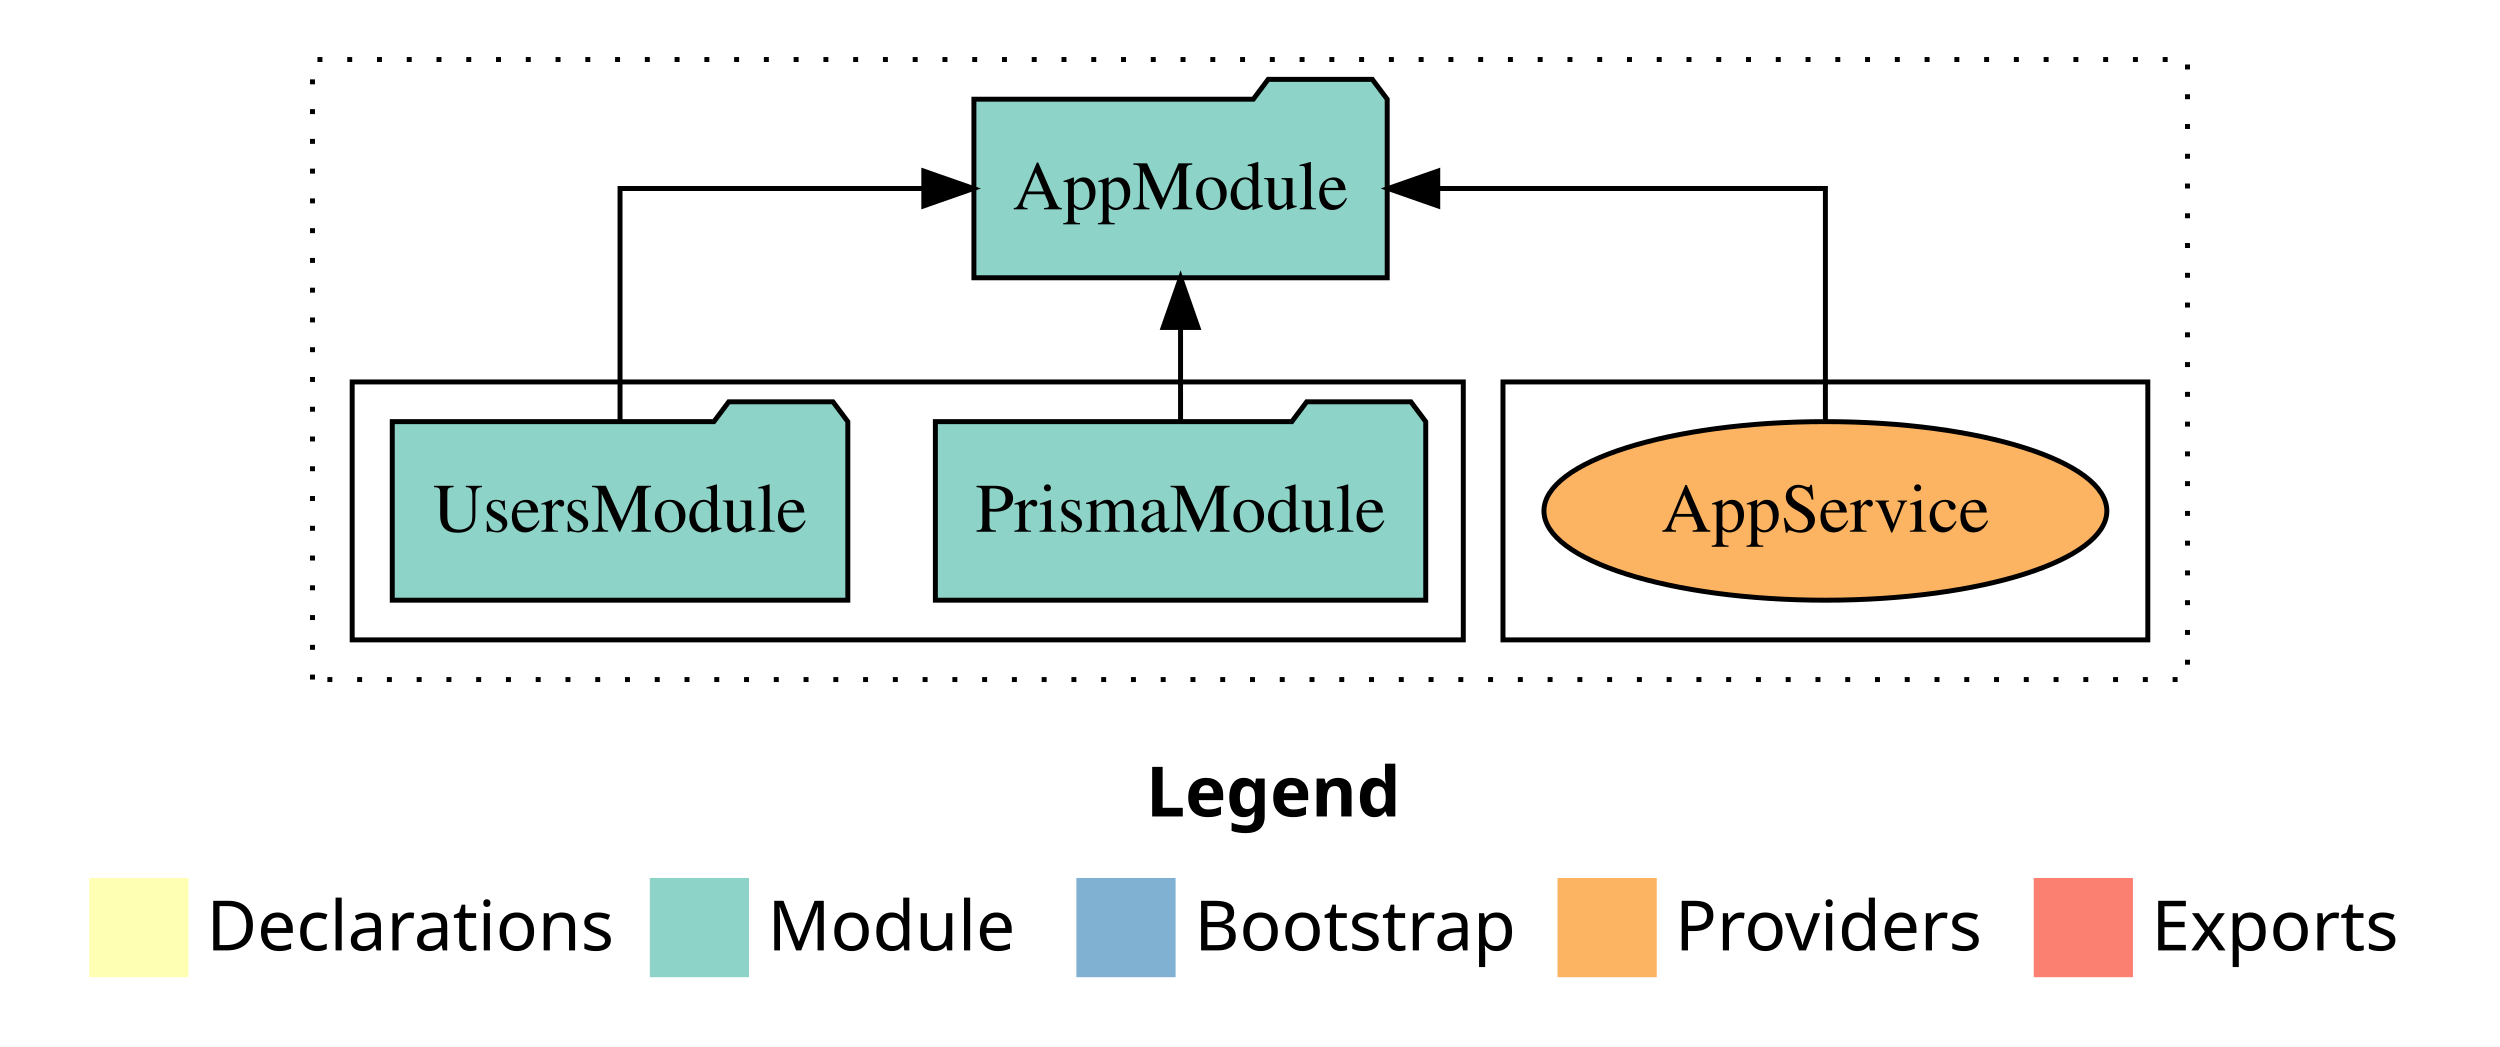
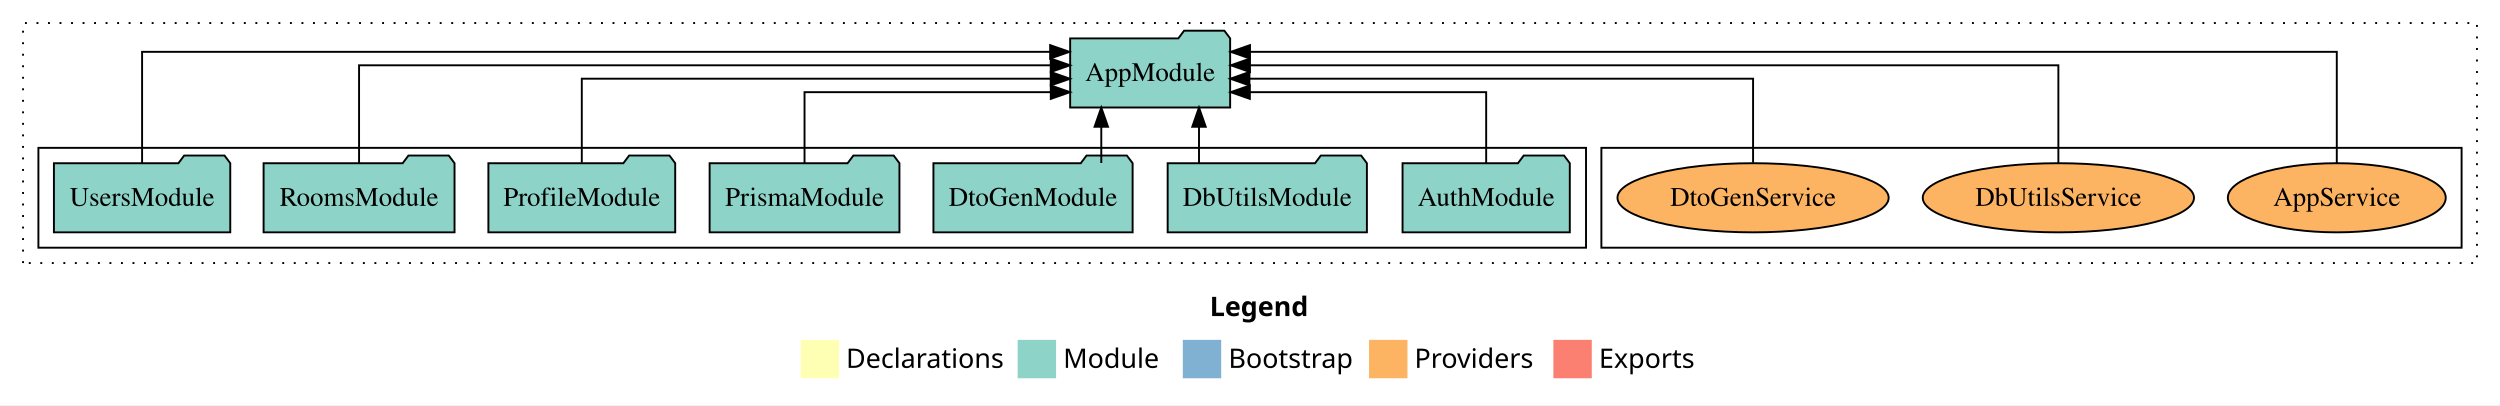
- <svg xmlns="http://www.w3.org/2000/svg" width="504pt" height="211pt" viewBox="0.00 0.00 504.00 211.00">
+ <svg xmlns="http://www.w3.org/2000/svg" width="1302pt" height="211pt" viewBox="0.00 0.00 1302.00 211.00">
  <g id="graph0" class="graph" transform="scale(1 1) rotate(0) translate(4 207)">
-     <polygon fill="white" stroke="transparent" points="-4,4 -4,-207 500,-207 500,4 -4,4" />
-     <text text-anchor="start" x="227.01" y="-42.4" font-family="Times-12" font-weight="bold" font-size="14.00">Legend</text>
-     <polygon fill="#ffffb3" stroke="transparent" points="14,-10 14,-30 34,-30 34,-10 14,-10" />
-     <text text-anchor="start" x="37.63" y="-15.4" font-family="Times-12" font-size="14.00">  Declarations</text>
-     <polygon fill="#8dd3c7" stroke="transparent" points="127,-10 127,-30 147,-30 147,-10 127,-10" />
-     <text text-anchor="start" x="150.73" y="-15.4" font-family="Times-12" font-size="14.00">  Module</text>
-     <polygon fill="#80b1d3" stroke="transparent" points="213,-10 213,-30 233,-30 233,-10 213,-10" />
-     <text text-anchor="start" x="236.78" y="-15.4" font-family="Times-12" font-size="14.00">  Bootstrap</text>
-     <polygon fill="#fdb462" stroke="transparent" points="310,-10 310,-30 330,-30 330,-10 310,-10" />
-     <text text-anchor="start" x="333.67" y="-15.4" font-family="Times-12" font-size="14.00">  Providers</text>
-     <polygon fill="#fb8072" stroke="transparent" points="406,-10 406,-30 426,-30 426,-10 406,-10" />
-     <text text-anchor="start" x="429.73" y="-15.4" font-family="Times-12" font-size="14.00">  Exports</text>
+     <polygon fill="white" stroke="transparent" points="-4,4 -4,-207 1298,-207 1298,4 -4,4" />
+     <text text-anchor="start" x="626.01" y="-42.4" font-family="Times-12" font-weight="bold" font-size="14.00">Legend</text>
+     <polygon fill="#ffffb3" stroke="transparent" points="413,-10 413,-30 433,-30 433,-10 413,-10" />
+     <text text-anchor="start" x="436.63" y="-15.4" font-family="Times-12" font-size="14.00">  Declarations</text>
+     <polygon fill="#8dd3c7" stroke="transparent" points="526,-10 526,-30 546,-30 546,-10 526,-10" />
+     <text text-anchor="start" x="549.73" y="-15.4" font-family="Times-12" font-size="14.00">  Module</text>
+     <polygon fill="#80b1d3" stroke="transparent" points="612,-10 612,-30 632,-30 632,-10 612,-10" />
+     <text text-anchor="start" x="635.78" y="-15.4" font-family="Times-12" font-size="14.00">  Bootstrap</text>
+     <polygon fill="#fdb462" stroke="transparent" points="709,-10 709,-30 729,-30 729,-10 709,-10" />
+     <text text-anchor="start" x="732.67" y="-15.4" font-family="Times-12" font-size="14.00">  Providers</text>
+     <polygon fill="#fb8072" stroke="transparent" points="805,-10 805,-30 825,-30 825,-10 805,-10" />
+     <text text-anchor="start" x="828.73" y="-15.4" font-family="Times-12" font-size="14.00">  Exports</text>
    <g id="clust1" class="cluster">
-       <polygon fill="none" stroke="black" stroke-dasharray="1,5" points="59,-70 59,-195 437,-195 437,-70 59,-70" />
+       <polygon fill="none" stroke="black" stroke-dasharray="1,5" points="8,-70 8,-195 1286,-195 1286,-70 8,-70" />
    </g>
    <g id="clust6" class="cluster">
-       <polygon fill="none" stroke="black" points="299,-78 299,-130 429,-130 429,-78 299,-78" />
+       <polygon fill="none" stroke="black" points="830,-78 830,-130 1278,-130 1278,-78 830,-78" />
    </g>
    <g id="clust3" class="cluster">
-       <polygon fill="none" stroke="black" points="67,-78 67,-130 291,-130 291,-78 67,-78" />
+       <polygon fill="none" stroke="black" points="16,-78 16,-130 822,-130 822,-78 16,-78" />
    </g>
    <g id="node1" class="node">
-       <polygon fill="#8dd3c7" stroke="black" points="283.43,-122 280.43,-126 259.43,-126 256.43,-122 184.57,-122 184.57,-86 283.43,-86 283.43,-122" />
-       <text text-anchor="middle" x="234" y="-99.8" font-family="Times,serif" font-size="14.00">PrismaModule</text>
+       <polygon fill="#8dd3c7" stroke="black" points="813.55,-122 810.55,-126 789.55,-126 786.55,-122 726.45,-122 726.45,-86 813.55,-86 813.55,-122" />
+       <text text-anchor="middle" x="770" y="-99.8" font-family="Times,serif" font-size="14.00">AuthModule</text>
+     </g>
+     <g id="node8" class="node">
+       <polygon fill="#8dd3c7" stroke="black" points="636.66,-187 633.66,-191 612.66,-191 609.66,-187 553.34,-187 553.34,-151 636.66,-151 636.66,-187" />
+       <text text-anchor="middle" x="595" y="-164.8" font-family="Times,serif" font-size="14.00">AppModule</text>
+     </g>
+     <g id="edge1" class="edge">
+       <path fill="none" stroke="black" d="M770,-122.01C770,-138.05 770,-159 770,-159 770,-159 646.92,-159 646.92,-159" />
+       <polygon fill="black" stroke="black" points="646.92,-155.5 636.92,-159 646.92,-162.5 646.92,-155.5" />
+     </g>
+     <g id="node2" class="node">
+       <polygon fill="#8dd3c7" stroke="black" points="707.88,-122 704.88,-126 683.88,-126 680.88,-122 604.12,-122 604.12,-86 707.88,-86 707.88,-122" />
+       <text text-anchor="middle" x="656" y="-99.8" font-family="Times,serif" font-size="14.00">DbUtilsModule</text>
+     </g>
+     <g id="edge2" class="edge">
+       <path fill="none" stroke="black" d="M620.44,-122.11C620.44,-122.11 620.44,-140.99 620.44,-140.99" />
+       <polygon fill="black" stroke="black" points="616.94,-140.99 620.44,-150.99 623.94,-140.99 616.94,-140.99" />
    </g>
    <g id="node3" class="node">
-       <polygon fill="#8dd3c7" stroke="black" points="275.66,-187 272.66,-191 251.66,-191 248.66,-187 192.34,-187 192.34,-151 275.66,-151 275.66,-187" />
-       <text text-anchor="middle" x="234" y="-164.8" font-family="Times,serif" font-size="14.00">AppModule</text>
+       <polygon fill="#8dd3c7" stroke="black" points="585.87,-122 582.87,-126 561.87,-126 558.87,-122 482.13,-122 482.13,-86 585.87,-86 585.87,-122" />
+       <text text-anchor="middle" x="534" y="-99.8" font-family="Times,serif" font-size="14.00">DtoGenModule</text>
    </g>
-     <g id="edge1" class="edge">
-       <path fill="none" stroke="black" d="M234,-122.11C234,-122.11 234,-140.99 234,-140.99" />
-       <polygon fill="black" stroke="black" points="230.5,-140.99 234,-150.99 237.5,-140.99 230.5,-140.99" />
-     </g>
-     <g id="node2" class="node">
-       <polygon fill="#8dd3c7" stroke="black" points="166.92,-122 163.92,-126 142.92,-126 139.92,-122 75.08,-122 75.08,-86 166.92,-86 166.92,-122" />
-       <text text-anchor="middle" x="121" y="-99.8" font-family="Times,serif" font-size="14.00">UsersModule</text>
-     </g>
-     <g id="edge2" class="edge">
-       <path fill="none" stroke="black" d="M121,-122.11C121,-141.34 121,-169 121,-169 121,-169 182.24,-169 182.24,-169" />
-       <polygon fill="black" stroke="black" points="182.24,-172.5 192.24,-169 182.24,-165.5 182.24,-172.5" />
+     <g id="edge3" class="edge">
+       <path fill="none" stroke="black" d="M569.55,-122.11C569.55,-122.11 569.55,-140.99 569.55,-140.99" />
+       <polygon fill="black" stroke="black" points="566.05,-140.99 569.55,-150.99 573.05,-140.99 566.05,-140.99" />
    </g>
    <g id="node4" class="node">
-       <ellipse fill="#fdb462" stroke="black" cx="364" cy="-104" rx="56.74" ry="18" />
-       <text text-anchor="middle" x="364" y="-99.8" font-family="Times,serif" font-size="14.00">AppService</text>
+       <polygon fill="#8dd3c7" stroke="black" points="464.43,-122 461.43,-126 440.43,-126 437.43,-122 365.57,-122 365.57,-86 464.43,-86 464.43,-122" />
+       <text text-anchor="middle" x="415" y="-99.8" font-family="Times,serif" font-size="14.00">PrismaModule</text>
    </g>
-     <g id="edge3" class="edge">
-       <path fill="none" stroke="black" d="M364,-122.11C364,-141.34 364,-169 364,-169 364,-169 285.85,-169 285.85,-169" />
-       <polygon fill="black" stroke="black" points="285.85,-165.5 275.85,-169 285.85,-172.5 285.85,-165.5" />
+     <g id="edge4" class="edge">
+       <path fill="none" stroke="black" d="M415,-122.01C415,-138.05 415,-159 415,-159 415,-159 543.25,-159 543.25,-159" />
+       <polygon fill="black" stroke="black" points="543.25,-162.5 553.25,-159 543.25,-155.5 543.25,-162.5" />
+     </g>
+     <g id="node5" class="node">
+       <polygon fill="#8dd3c7" stroke="black" points="347.65,-122 344.65,-126 323.65,-126 320.65,-122 250.35,-122 250.35,-86 347.65,-86 347.65,-122" />
+       <text text-anchor="middle" x="299" y="-99.8" font-family="Times,serif" font-size="14.00">ProfileModule</text>
+     </g>
+     <g id="edge5" class="edge">
+       <path fill="none" stroke="black" d="M299,-122.27C299,-140.56 299,-166 299,-166 299,-166 543.22,-166 543.22,-166" />
+       <polygon fill="black" stroke="black" points="543.22,-169.5 553.22,-166 543.22,-162.5 543.22,-169.5" />
+     </g>
+     <g id="node6" class="node">
+       <polygon fill="#8dd3c7" stroke="black" points="232.72,-122 229.72,-126 208.72,-126 205.72,-122 133.28,-122 133.28,-86 232.72,-86 232.72,-122" />
+       <text text-anchor="middle" x="183" y="-99.8" font-family="Times,serif" font-size="14.00">RoomsModule</text>
+     </g>
+     <g id="edge6" class="edge">
+       <path fill="none" stroke="black" d="M183,-122.13C183,-142.57 183,-173 183,-173 183,-173 543.23,-173 543.23,-173" />
+       <polygon fill="black" stroke="black" points="543.23,-176.5 553.23,-173 543.23,-169.5 543.23,-176.5" />
+     </g>
+     <g id="node7" class="node">
+       <polygon fill="#8dd3c7" stroke="black" points="115.92,-122 112.92,-126 91.92,-126 88.92,-122 24.08,-122 24.08,-86 115.92,-86 115.92,-122" />
+       <text text-anchor="middle" x="70" y="-99.8" font-family="Times,serif" font-size="14.00">UsersModule</text>
+     </g>
+     <g id="edge7" class="edge">
+       <path fill="none" stroke="black" d="M70,-122.01C70,-144.49 70,-180 70,-180 70,-180 542.92,-180 542.92,-180" />
+       <polygon fill="black" stroke="black" points="542.92,-183.5 552.92,-180 542.92,-176.5 542.92,-183.5" />
+     </g>
+     <g id="node9" class="node">
+       <ellipse fill="#fdb462" stroke="black" cx="1213" cy="-104" rx="56.74" ry="18" />
+       <text text-anchor="middle" x="1213" y="-99.8" font-family="Times,serif" font-size="14.00">AppService</text>
+     </g>
+     <g id="edge8" class="edge">
+       <path fill="none" stroke="black" d="M1213,-122.01C1213,-144.49 1213,-180 1213,-180 1213,-180 646.99,-180 646.99,-180" />
+       <polygon fill="black" stroke="black" points="646.99,-176.5 636.99,-180 646.99,-183.5 646.99,-176.5" />
+     </g>
+     <g id="node10" class="node">
+       <ellipse fill="#fdb462" stroke="black" cx="1068" cy="-104" rx="70.64" ry="18" />
+       <text text-anchor="middle" x="1068" y="-99.8" font-family="Times,serif" font-size="14.00">DbUtilsService</text>
+     </g>
+     <g id="edge9" class="edge">
+       <path fill="none" stroke="black" d="M1068,-122.13C1068,-142.57 1068,-173 1068,-173 1068,-173 646.98,-173 646.98,-173" />
+       <polygon fill="black" stroke="black" points="646.98,-169.5 636.98,-173 646.98,-176.5 646.98,-169.5" />
+     </g>
+     <g id="node11" class="node">
+       <ellipse fill="#fdb462" stroke="black" cx="909" cy="-104" rx="70.62" ry="18" />
+       <text text-anchor="middle" x="909" y="-99.8" font-family="Times,serif" font-size="14.00">DtoGenService</text>
+     </g>
+     <g id="edge10" class="edge">
+       <path fill="none" stroke="black" d="M909,-122.27C909,-140.56 909,-166 909,-166 909,-166 646.7,-166 646.7,-166" />
+       <polygon fill="black" stroke="black" points="646.7,-162.5 636.7,-166 646.7,-169.5 646.7,-162.5" />
    </g>
  </g>
</svg>
